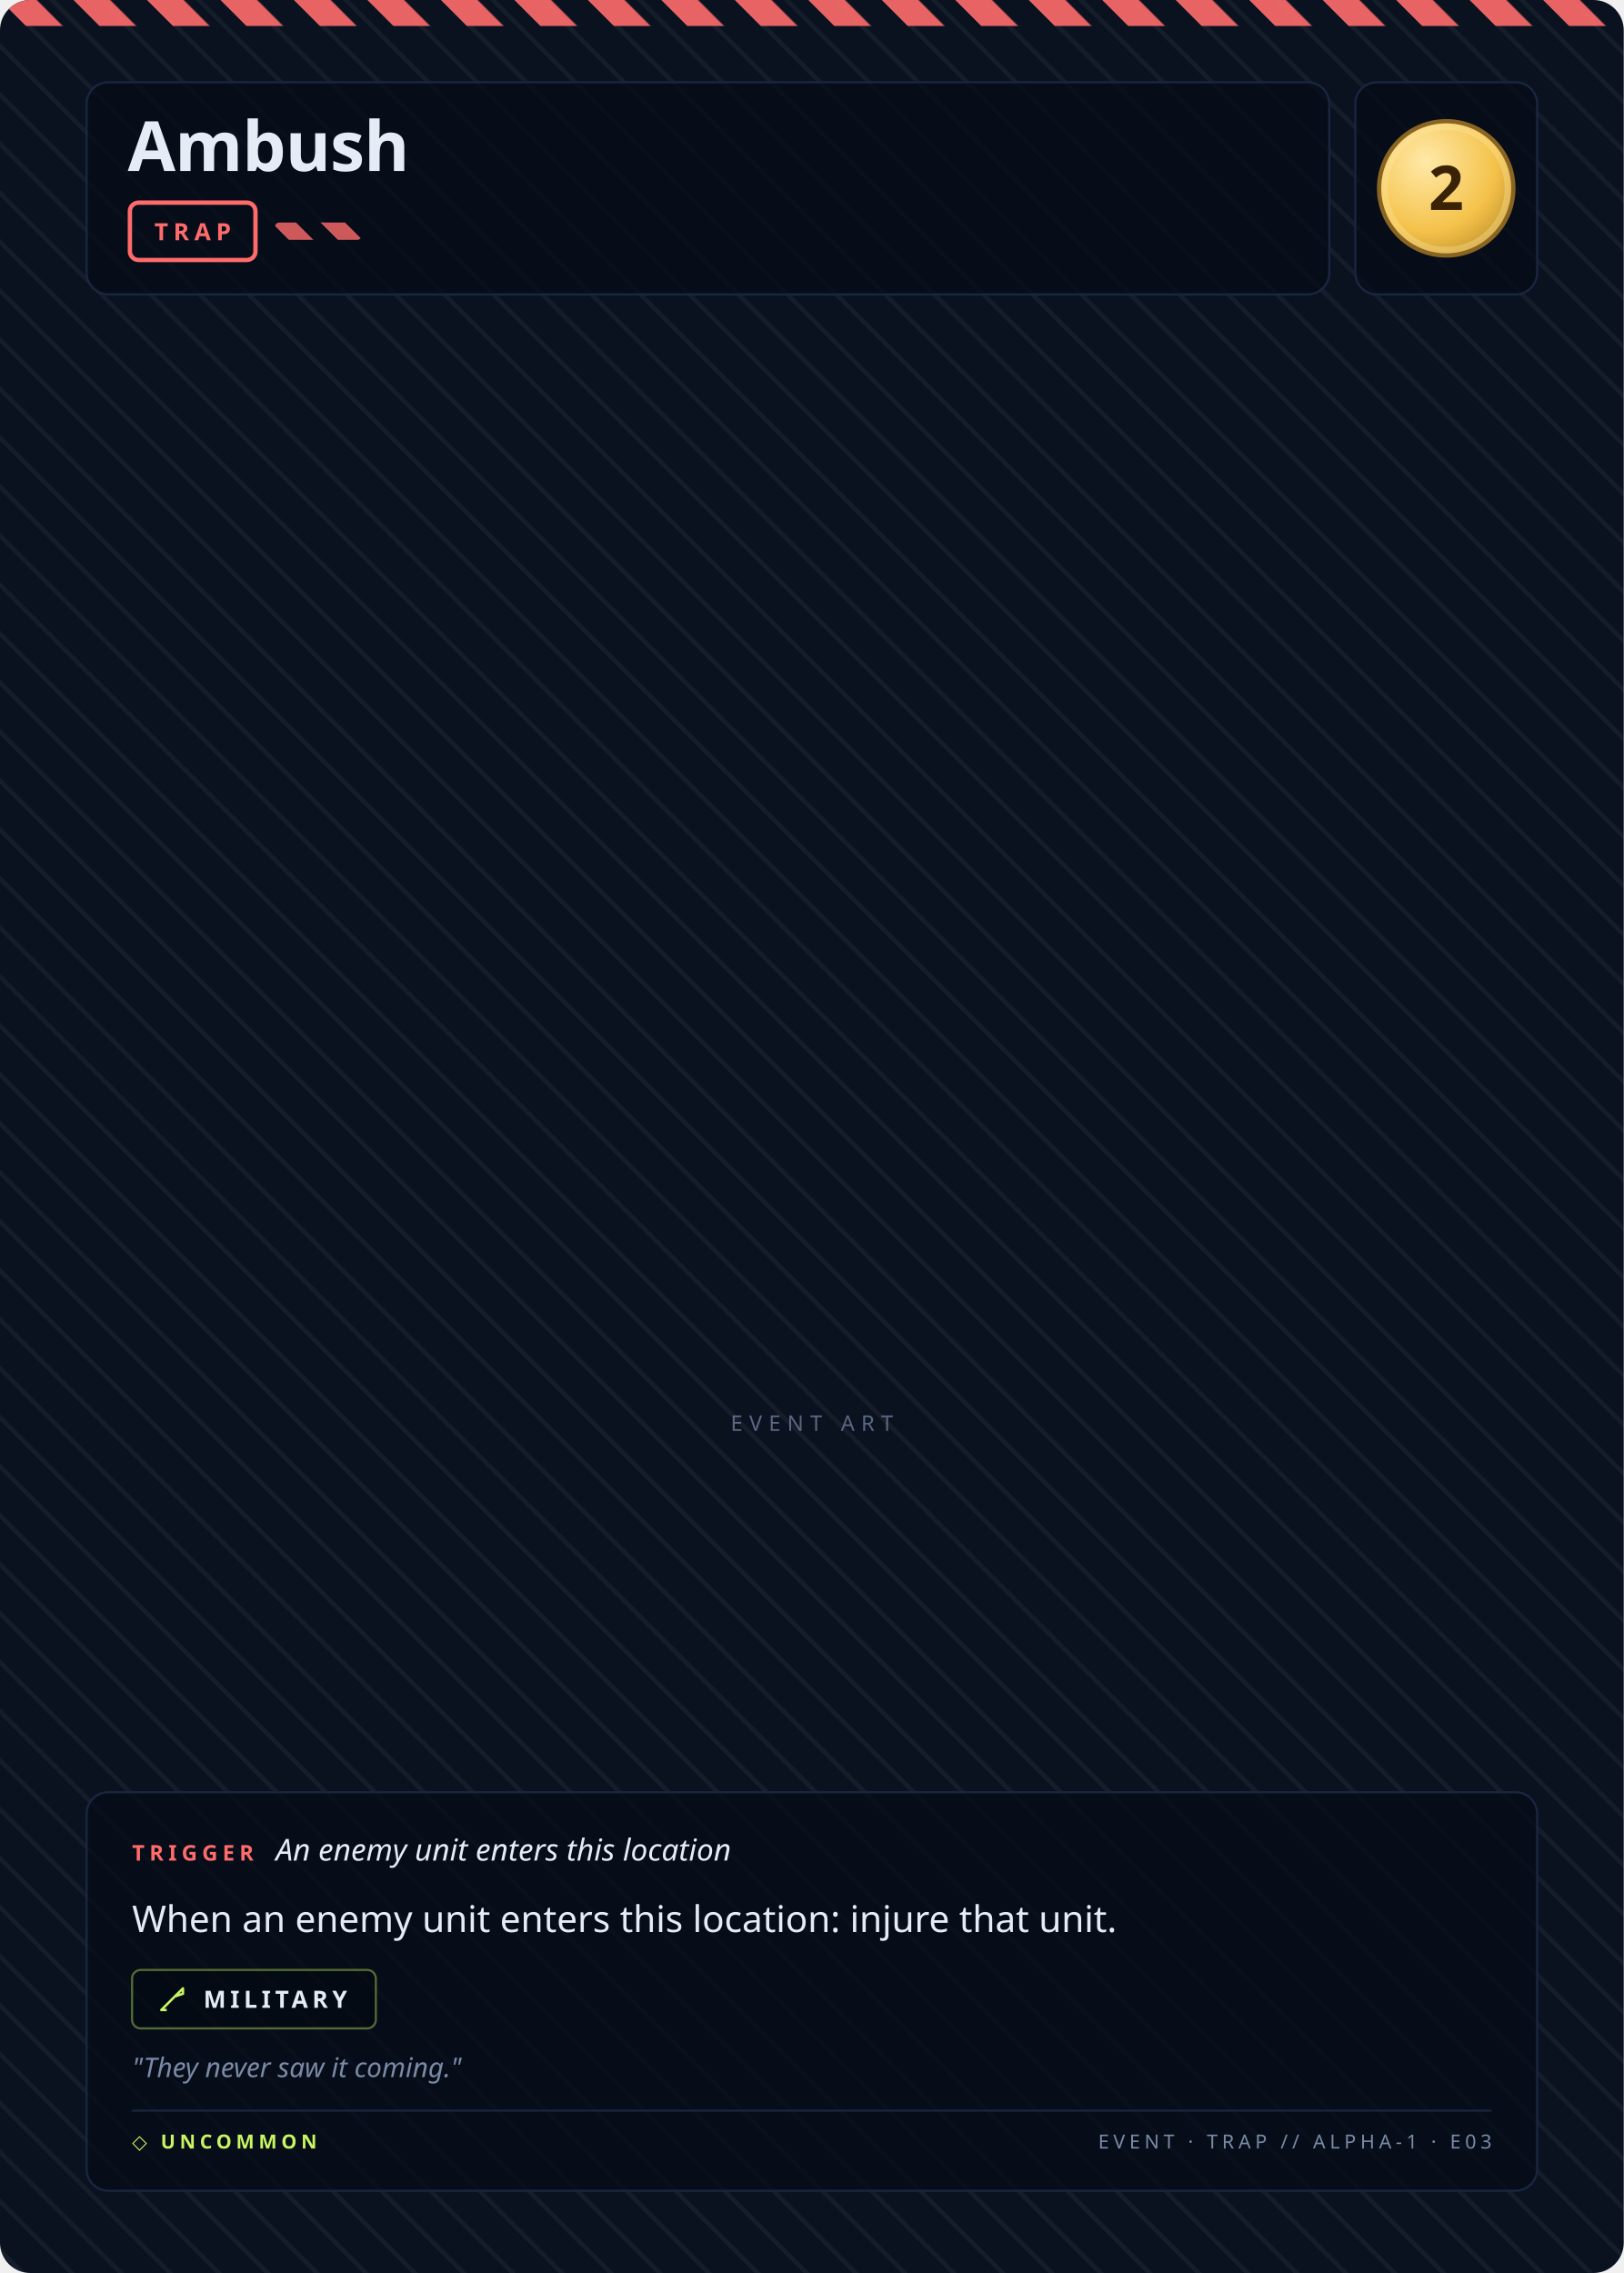
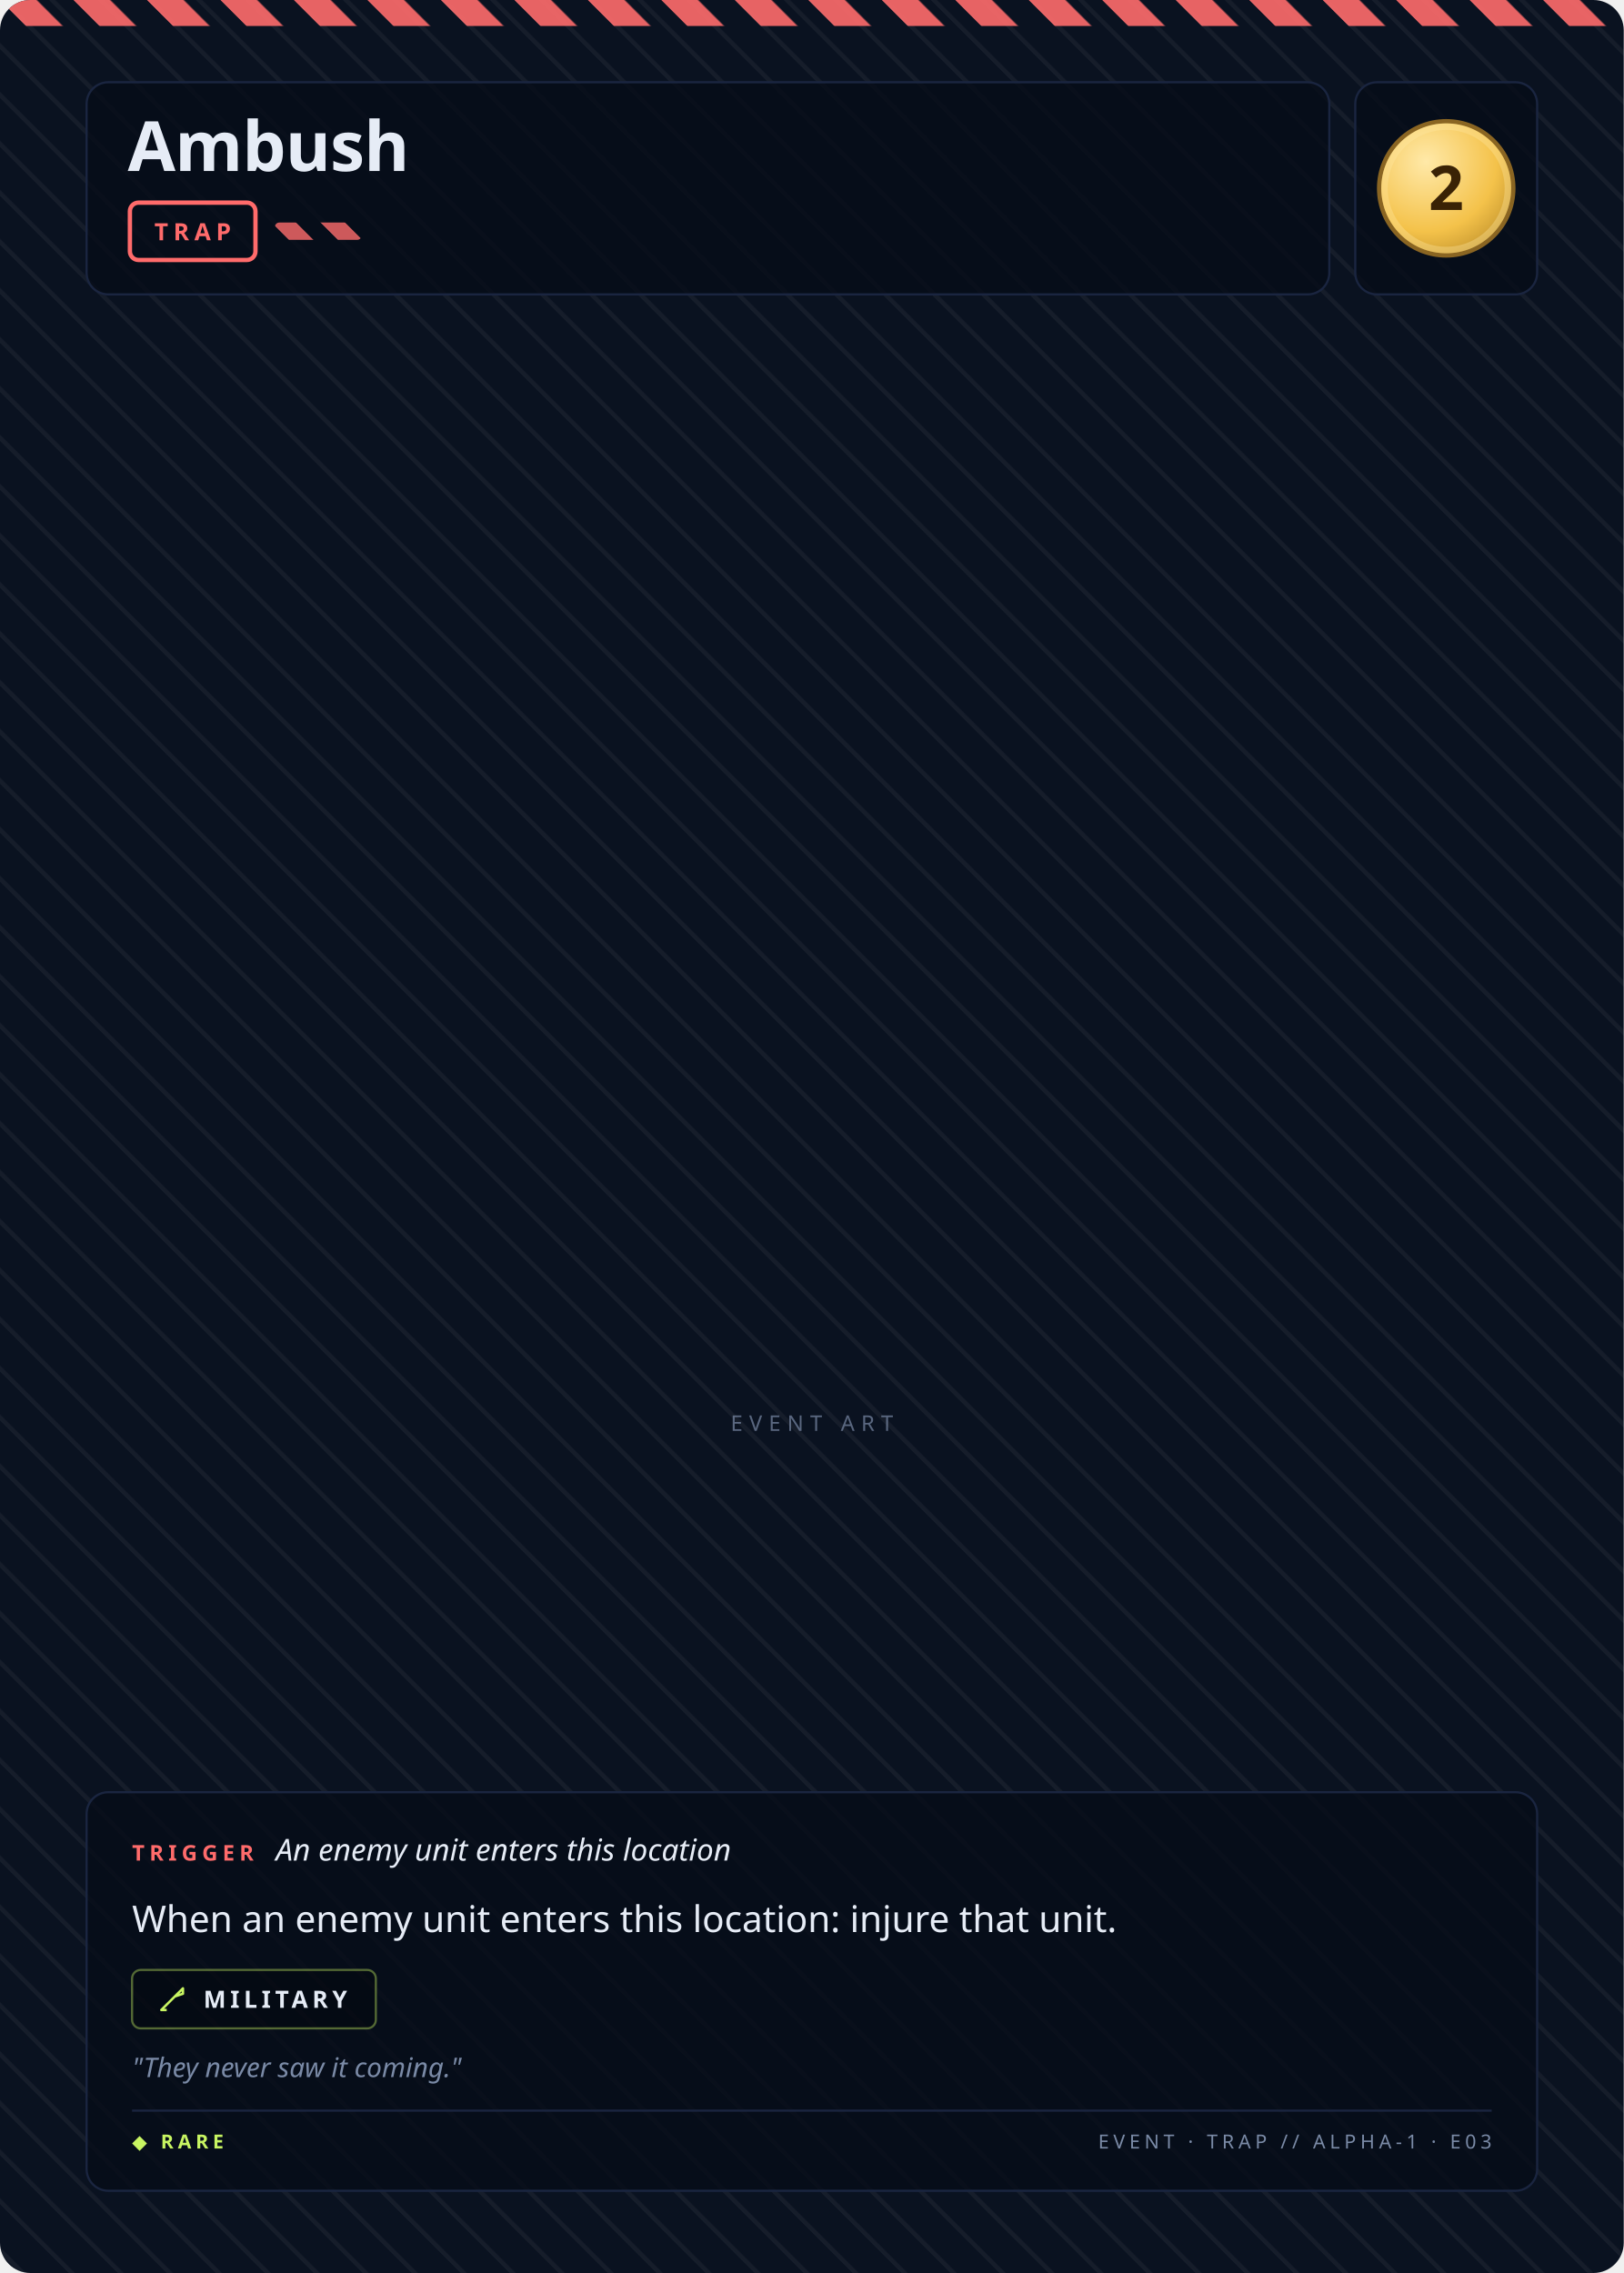
<svg xmlns="http://www.w3.org/2000/svg" width="750" height="1050" viewBox="0 0 750 1050">
  <defs>
    <clipPath id="ev-clip">
      <rect x="0" y="0" width="750" height="1050" rx="14" />
    </clipPath>
    <pattern id="ev-hatch" width="16" height="16" patternUnits="userSpaceOnUse" patternTransform="rotate(-45)">
      <rect width="2" height="16" fill="#ffffff" opacity="0.05" />
    </pattern>
    <pattern id="ev-hazard" width="24" height="24" patternUnits="userSpaceOnUse" patternTransform="rotate(-45)">
      <rect width="12" height="24" fill="#ff6b6b" />
    </pattern>
    <pattern id="ev-hazard-sm" width="16" height="16" patternUnits="userSpaceOnUse" patternTransform="rotate(-45)">
      <rect width="8" height="16" fill="#ff6b6b" />
    </pattern>
    <radialGradient id="ev-coin" cx="35%" cy="30%" r="95%">
      <stop offset="0" stop-color="#ffe9a8" />
      <stop offset="0.55" stop-color="#f4c24a" />
      <stop offset="1" stop-color="#a3761a" />
    </radialGradient>
  </defs>
  <g clip-path="url(#ev-clip)">
    <rect x="0" y="0" width="750" height="1050" rx="14" fill="#0a1220" />
    <rect x="0" y="0" width="750" height="1050" fill="url(#ev-hatch)" />
    <text x="375" y="661" text-anchor="middle" font-family="JetBrains Mono" font-size="10" letter-spacing="3" fill="#7a8aa6" opacity="0.7">EVENT ART</text>
    <rect x="0" y="0" width="750" height="12" fill="url(#ev-hazard)" opacity="0.9" />
    <rect x="40" y="38" width="574" height="98" rx="10" fill="#060c18" fill-opacity="0.78" stroke="#1a2540" stroke-width="1" />
    <text x="59" y="79" font-family="Space Grotesk" font-size="32" font-weight="700" letter-spacing="-0.32" fill="#e6ecf6">Ambush</text>
    <rect x="60" y="93.6" width="58" height="26.5" rx="4" fill="none" stroke="#ff6b6b" stroke-width="2" />
    <text x="89" y="111" text-anchor="middle" font-family="JetBrains Mono" font-size="11" font-weight="800" letter-spacing="2.42" fill="#ff6b6b">TRAP</text>
    <rect x="127" y="102.8" width="40" height="8" rx="2" fill="url(#ev-hazard-sm)" opacity="0.8" />
    <rect x="626" y="38" width="84" height="98" rx="10" fill="#060c18" fill-opacity="0.78" stroke="#1a2540" stroke-width="1" />
    <circle cx="668" cy="87" r="31" fill="url(#ev-coin)" stroke="#8a6522" stroke-width="2" />
    <circle cx="668" cy="87" r="28.5" fill="none" stroke="#ffe9a8" stroke-opacity="0.33" stroke-width="3" />
    <text x="668" y="97" text-anchor="middle" font-family="Space Grotesk" font-size="28.5" font-weight="800" fill="#3a2205">2</text>
    <rect x="40" y="827.9" width="670" height="184.1" rx="10" fill="#060c18" fill-opacity="0.78" stroke="#1a2540" stroke-width="1" />
    <text x="61" y="859.5" font-family="JetBrains Mono" font-size="10" font-weight="700" letter-spacing="2.2" fill="#ff6b6b">TRIGGER</text>
    <text x="127.4" y="859.5" font-family="Space Grotesk" font-size="14" font-style="italic" fill="#e6ecf6">An enemy unit enters this location</text>
    <text x="61" y="892.5" font-family="Space Grotesk" font-size="17" fill="#e6ecf6">When an enemy unit enters this location: injure that unit.</text>
    <rect x="61" y="910" width="112.6" height="27" rx="4" fill="#000000" fill-opacity="0.25" stroke="#c8f562" stroke-opacity="0.4" stroke-width="1" />
    <g transform="translate(72, 916) scale(0.625)" stroke="#c8f562" fill="none" stroke-width="1.8" stroke-linejoin="round">
      <path d="M4 20 L14 10 M8 16 L4 20 L8 20 M14 10 L20 4 L20 8 L14 10 Z" />
    </g>
    <text x="94" y="927.5" font-family="JetBrains Mono" font-size="11" font-weight="600" letter-spacing="1.98" fill="#e6ecf6">MILITARY</text>
    <text x="61" y="959.5" font-family="Space Grotesk" font-size="12.5" font-style="italic" fill="#7a8aa6">"They never saw it coming."</text>
    <line x1="61" y1="975" x2="689" y2="975" stroke="#1a2540" stroke-width="1" />
-     <text x="61" y="992.5" font-family="JetBrains Mono" font-size="9" font-weight="700" letter-spacing="1.98" fill="#c8f562">◇ UNCOMMON</text>
+     <text x="61" y="992.5" font-family="JetBrains Mono" font-size="9" font-weight="700" letter-spacing="1.98" fill="#c8f562">◆ RARE</text>
    <text x="689" y="992.5" text-anchor="end" font-family="JetBrains Mono" font-size="9" letter-spacing="1.98" fill="#7a8aa6">EVENT · TRAP // ALPHA-1 · E03</text>
  </g>
</svg>
